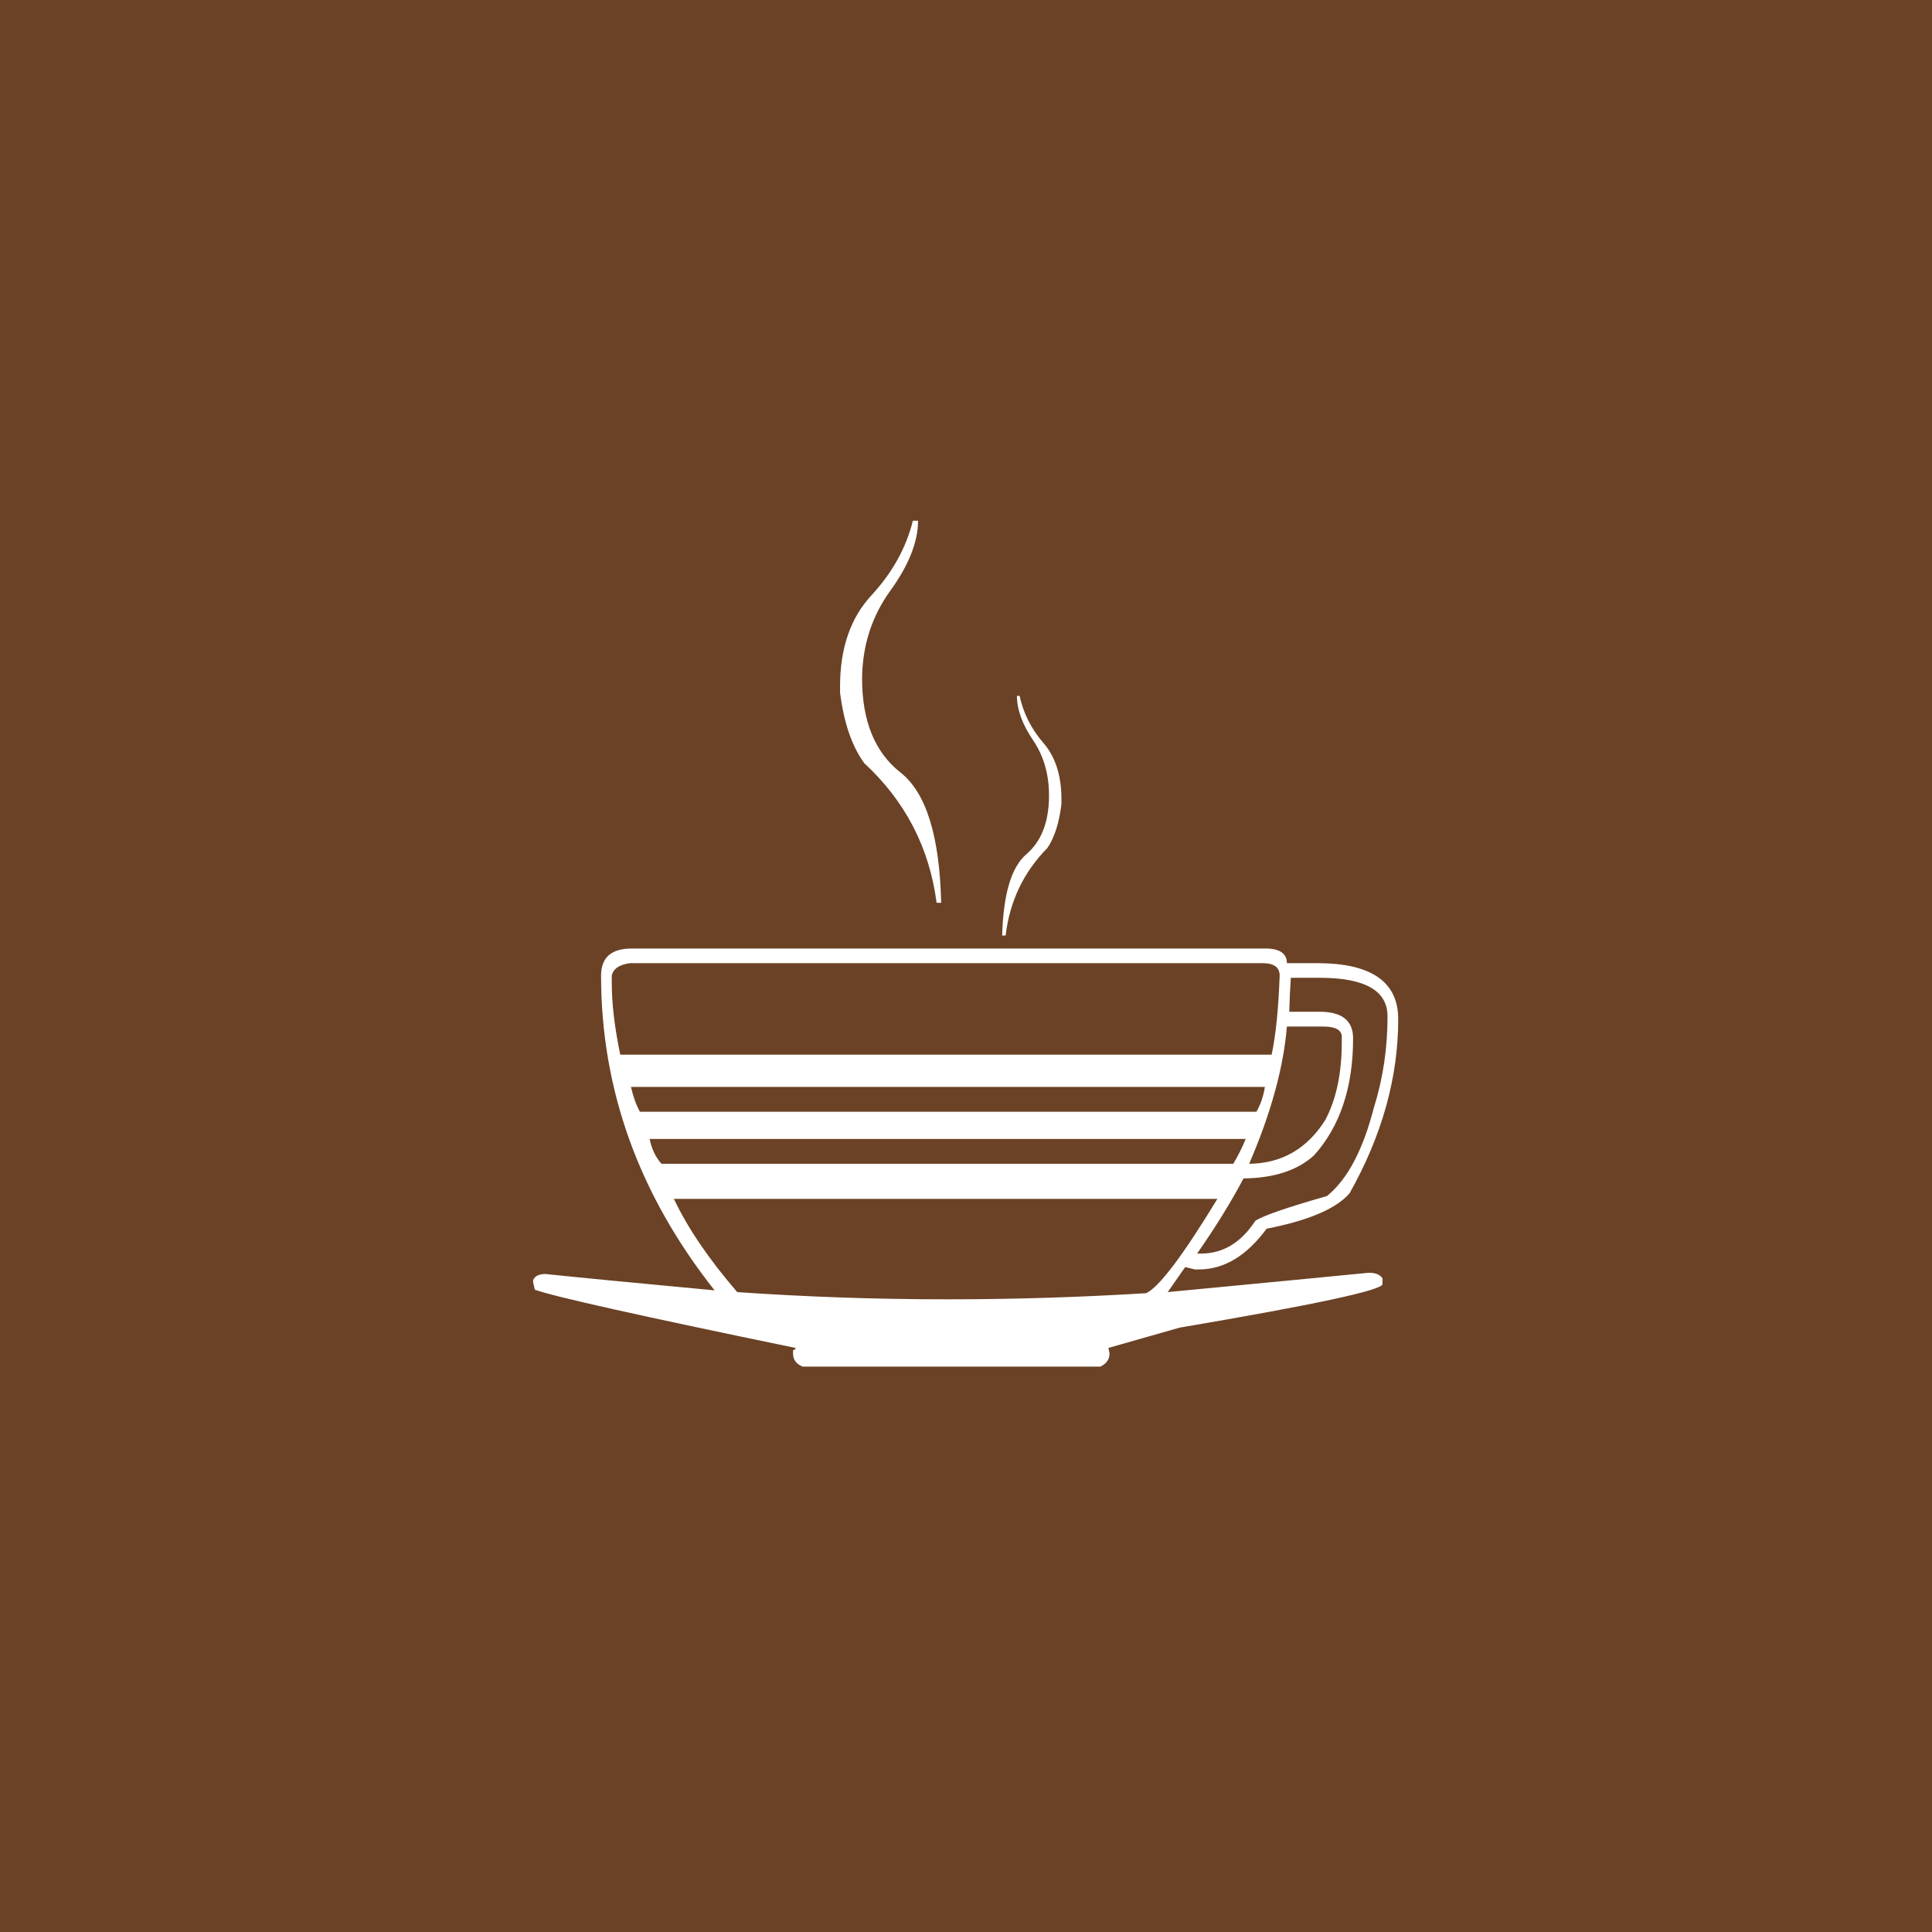
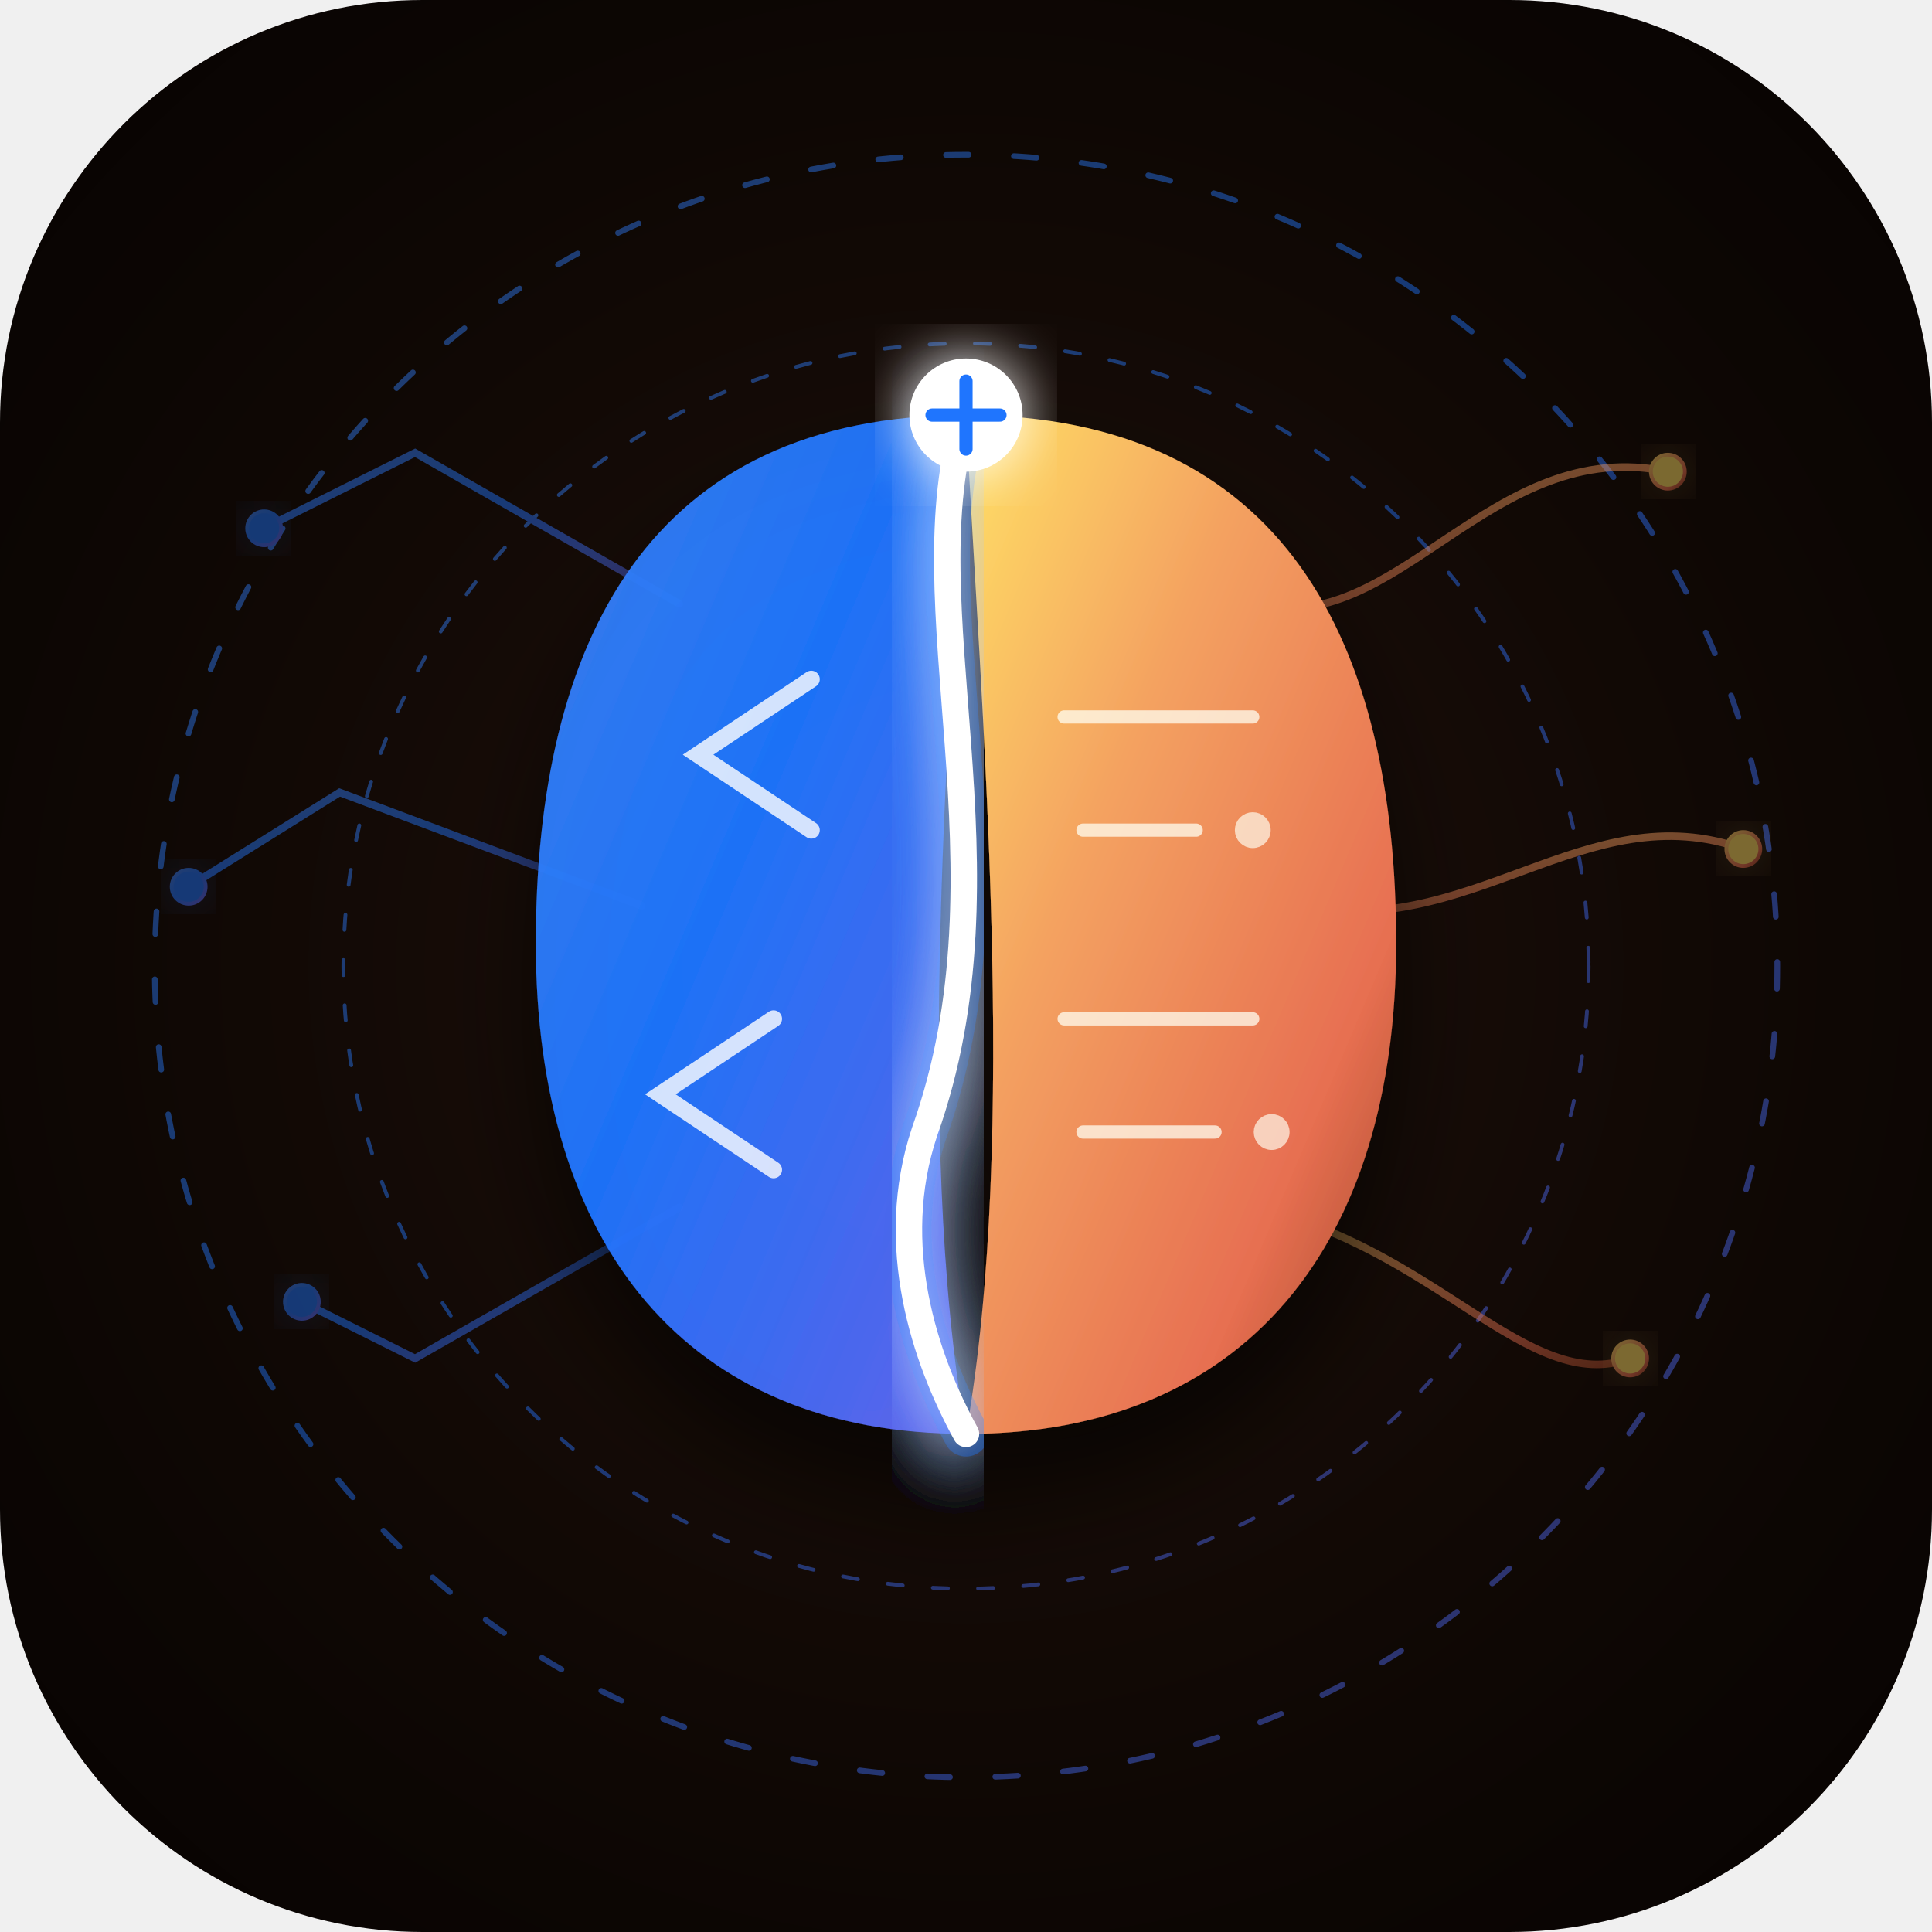
- <svg xmlns="http://www.w3.org/2000/svg" viewBox="0 0 192 192">
-   <rect width="100%" height="100%" fill="#6B4226" />
-   <text x="50%" y="50%" text-anchor="middle" dominant-baseline="central" fill="#FFFFFF" font-size="115">☕</text>
+ <svg xmlns="http://www.w3.org/2000/svg" viewBox="0 0 512 512" role="img" aria-label="Bean Book">
+   <defs>
+     <radialGradient id="bgNeural" cx="50%" cy="50%" r="75%">
+       <stop offset="0%" stop-color="#1F110A" />
+       <stop offset="60%" stop-color="#0E0704" />
+       <stop offset="100%" stop-color="#050201" />
+     </radialGradient>
+     <linearGradient id="warmRoast" x1="0%" y1="0%" x2="100%" y2="100%">
+       <stop offset="0%" stop-color="#FFE066" />
+       <stop offset="35%" stop-color="#F4A261" />
+       <stop offset="75%" stop-color="#E76F51" />
+       <stop offset="100%" stop-color="#9E4627" />
+     </linearGradient>
+     <linearGradient id="aiTech" x1="0%" y1="0%" x2="100%" y2="100%">
+       <stop offset="0%" stop-color="#3B82F6" />
+       <stop offset="45%" stop-color="#1F75FE" />
+       <stop offset="100%" stop-color="#6366F1" />
+     </linearGradient>
+     <filter id="blueGlow" x="-30%" y="-30%" width="160%" height="160%">
+       <feGaussianBlur stdDeviation="8" result="blur" />
+       <feMerge>
+         <feMergeNode in="blur" />
+         <feMergeNode in="SourceGraphic" />
+       </feMerge>
+     </filter>
+     <filter id="goldGlow" x="-30%" y="-30%" width="160%" height="160%">
+       <feGaussianBlur stdDeviation="8" result="blur" />
+       <feMerge>
+         <feMergeNode in="blur" />
+         <feMergeNode in="SourceGraphic" />
+       </feMerge>
+     </filter>
+     <filter id="layerShadow" x="-20%" y="-20%" width="140%" height="140%">
+       <feDropShadow dx="0" dy="16" stdDeviation="12" flood-color="#000000" flood-opacity="0.6" />
+     </filter>
+   </defs>
+   <rect width="512" height="512" rx="112" fill="url(#bgNeural)" />
+   <g stroke="url(#aiTech)" fill="none" opacity="0.45" stroke-linecap="round">
+     <circle cx="256" cy="256" r="215" stroke-width="1.5" stroke-dasharray="6, 12" />
+     <circle cx="256" cy="256" r="165" stroke-width="1" stroke-dasharray="4, 8" />
+     <path d="M 170,240 L 90,210 L 50,235" stroke-width="2" />
+     <path d="M 180,160 L 110,120 L 70,140" stroke-width="2" />
+     <path d="M 180,320 L 110,360 L 80,345" stroke-width="2" />
+     <circle cx="50" cy="235" r="4.5" fill="#1F75FE" filter="url(#blueGlow)" />
+     <circle cx="70" cy="140" r="4.5" fill="#1F75FE" filter="url(#blueGlow)" />
+     <circle cx="80" cy="345" r="4.5" fill="#1F75FE" filter="url(#blueGlow)" />
+   </g>
+   <g stroke="url(#warmRoast)" fill="none" opacity="0.45" stroke-linecap="round">
+     <path d="M 342,240 C 390,250 420,210 462,225" stroke-width="2" />
+     <path d="M 332,160 C 370,170 395,115 442,125" stroke-width="2" />
+     <path d="M 332,320 C 380,330 405,370 432,360" stroke-width="2" />
+     <circle cx="462" cy="225" r="4.5" fill="#FFE066" filter="url(#goldGlow)" />
+     <circle cx="442" cy="125" r="4.5" fill="#FFE066" filter="url(#goldGlow)" />
+     <circle cx="432" cy="360" r="4.5" fill="#FFE066" filter="url(#goldGlow)" />
+   </g>
+   <g filter="url(#layerShadow)" transform="translate(0, -10)">
+     <path d="M 256,120               C 172,120 142,180 142,260               C 142,340 182,390 256,390               C 242,310 252,200 256,120 Z" fill="url(#aiTech)" opacity="0.95" />
+     <g stroke="#FFFFFF" stroke-width="4.5" stroke-linecap="round" opacity="0.8" fill="none">
+       <path d="M 215,190 L 185,210 L 215,230" />
+       <path d="M 205,280 L 175,300 L 205,320" />
+     </g>
+     <path d="M 256,120               C 340,120 370,180 370,260               C 370,340 330,390 256,390               C 270,310 260,200 256,120 Z" fill="url(#warmRoast)" />
+     <g stroke="#FFFDF0" stroke-width="3.5" stroke-linecap="round" opacity="0.75" fill="none">
+       <line x1="282" y1="200" x2="332" y2="200" />
+       <line x1="287" y1="230" x2="317" y2="230" />
+       <line x1="282" y1="280" x2="332" y2="280" />
+       <line x1="287" y1="310" x2="322" y2="310" />
+       <circle cx="332" cy="230" r="3" fill="#FFFDF0" opacity="0.9" />
+       <circle cx="337" cy="310" r="3" fill="#FFFDF0" opacity="0.9" />
+     </g>
+     <path d="M 256,120               C 240,170 270,240 245,310               C 235,340 245,370 256,390" fill="none" stroke="#1F75FE" stroke-width="12" stroke-linecap="round" opacity="0.4" filter="url(#blueGlow)" />
+     <path d="M 256,120               C 240,170 270,240 245,310               C 235,340 245,370 256,390" fill="none" stroke="#FFFFFF" stroke-width="7" stroke-linecap="round" filter="url(#blueGlow)" />
+   </g>
+   <g transform="translate(256, 110)">
+     <circle cx="0" cy="0" r="15" fill="#FFFFFF" filter="url(#blueGlow)" />
+     <path d="M -9,0 L 9,0 M 0,-9 L 0,9" stroke="#1F75FE" stroke-width="3.5" stroke-linecap="round" />
+   </g>
</svg>
